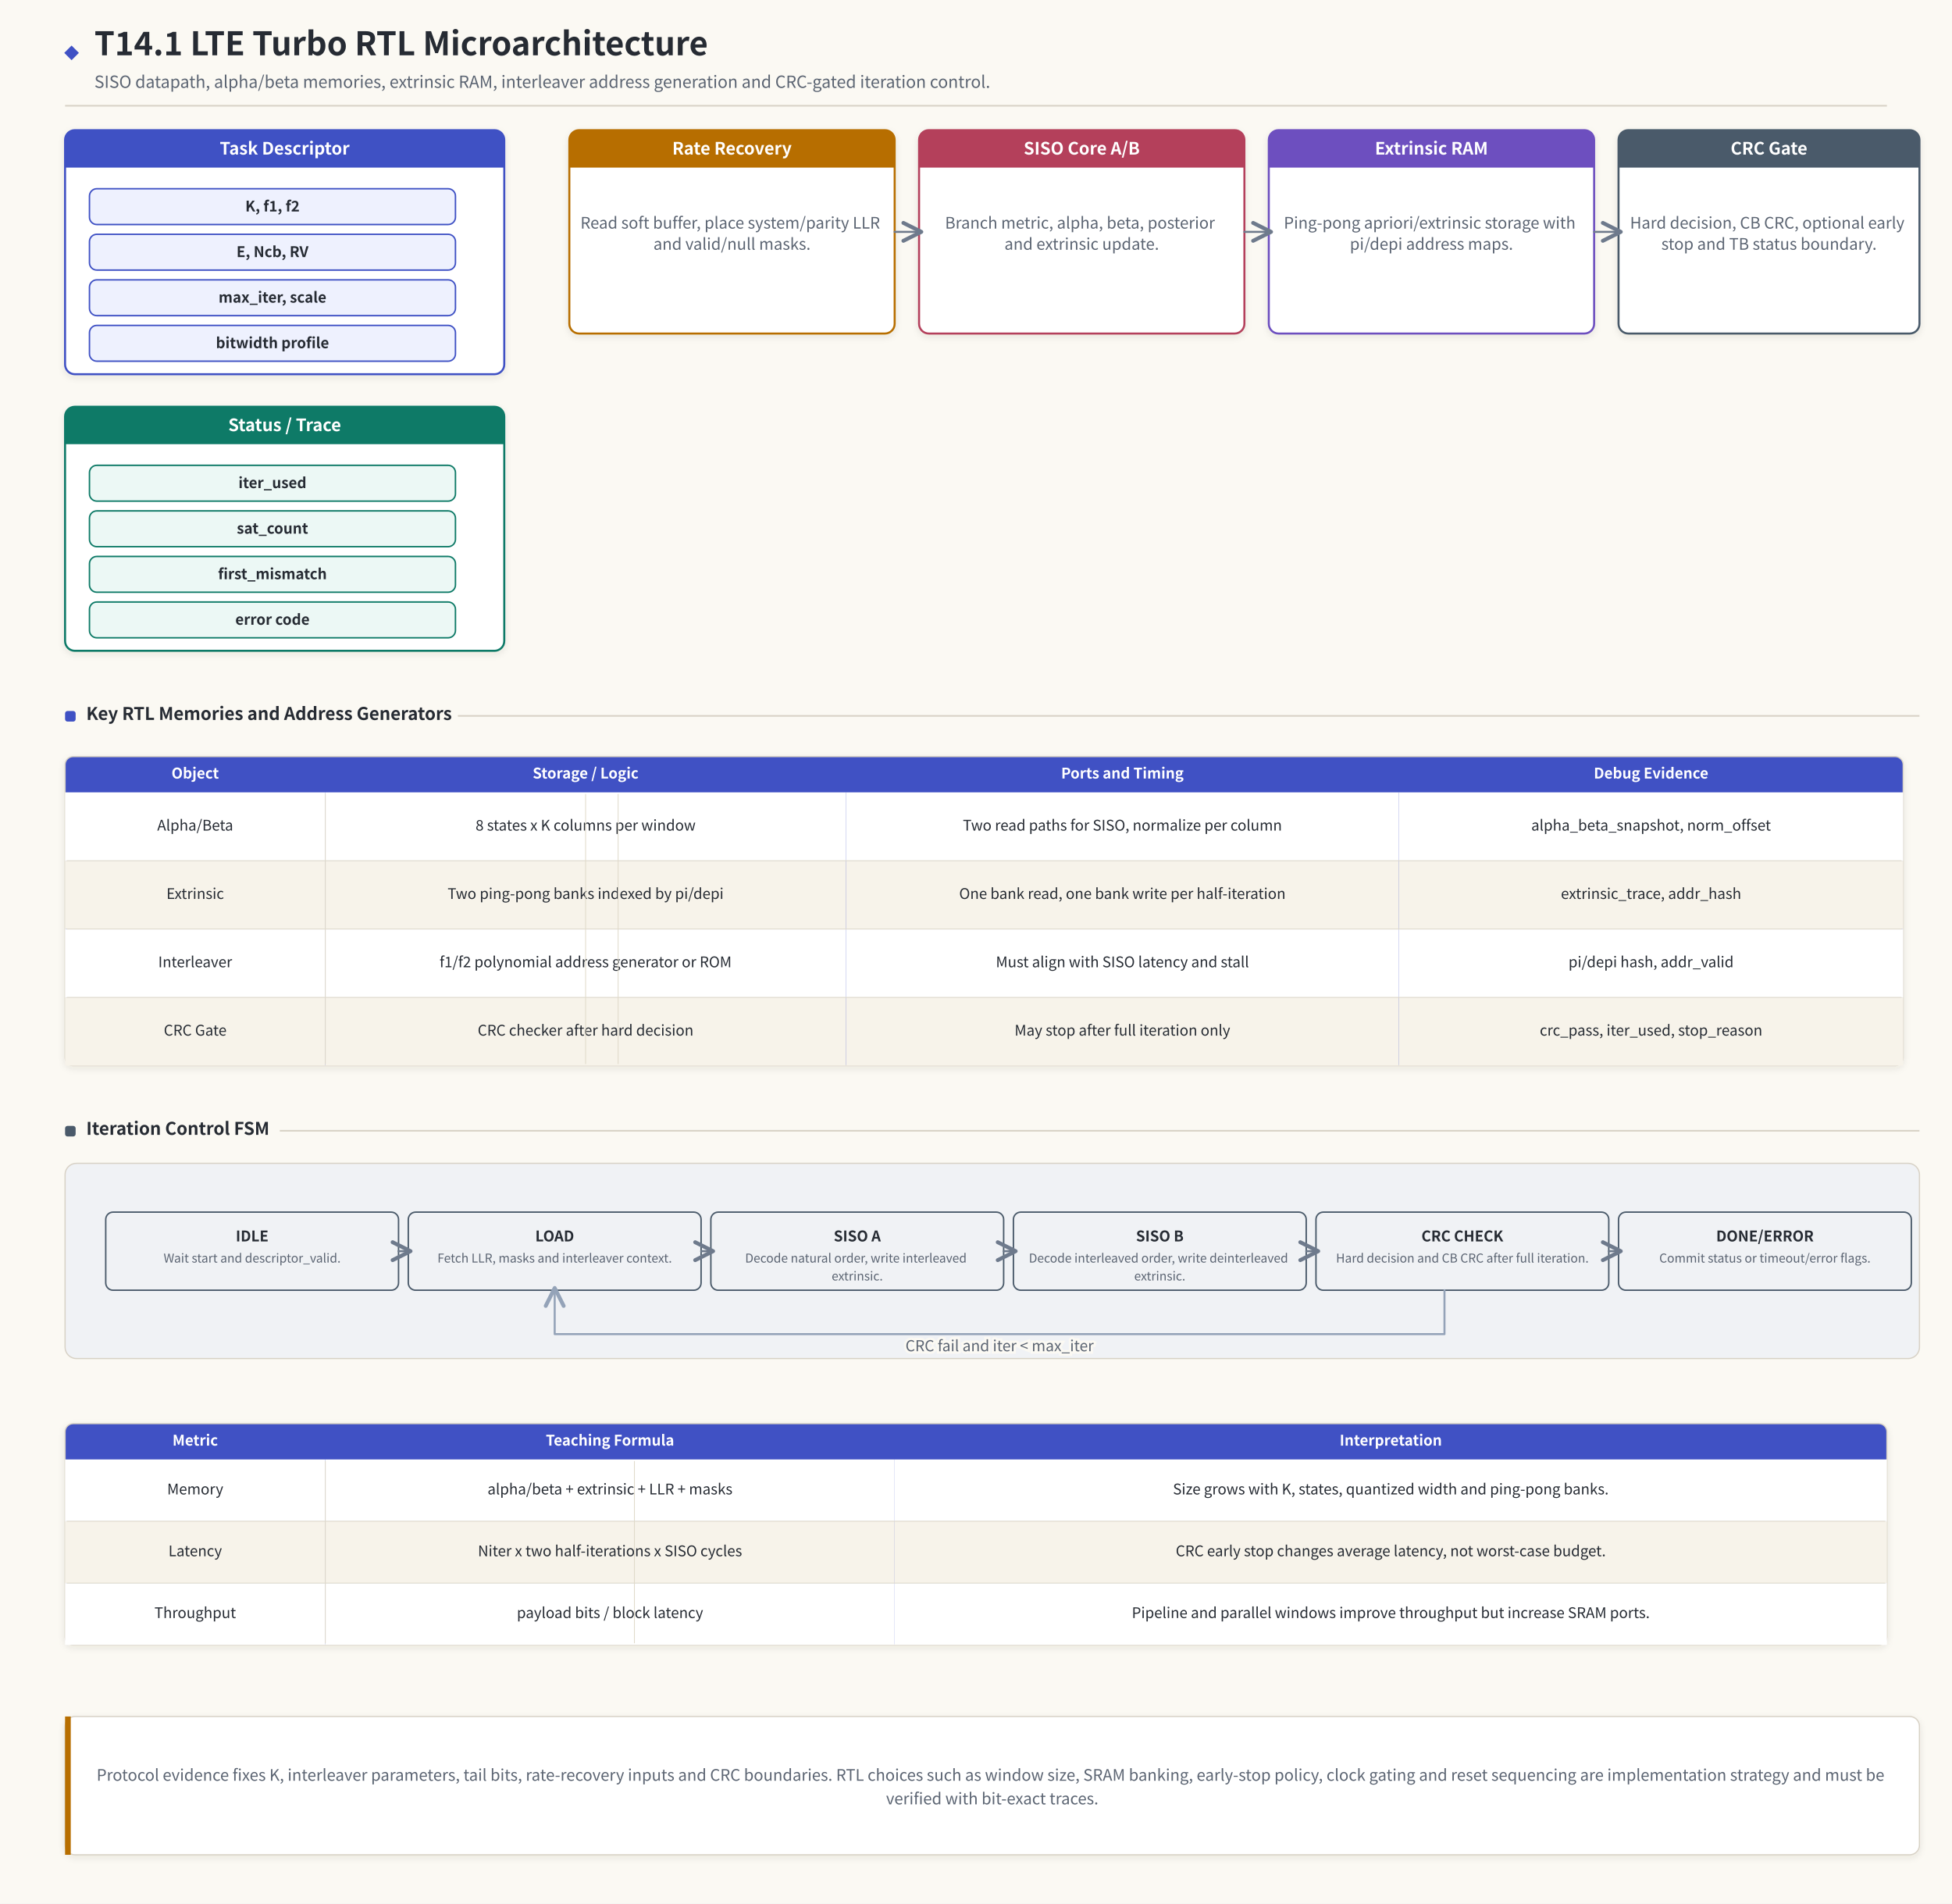
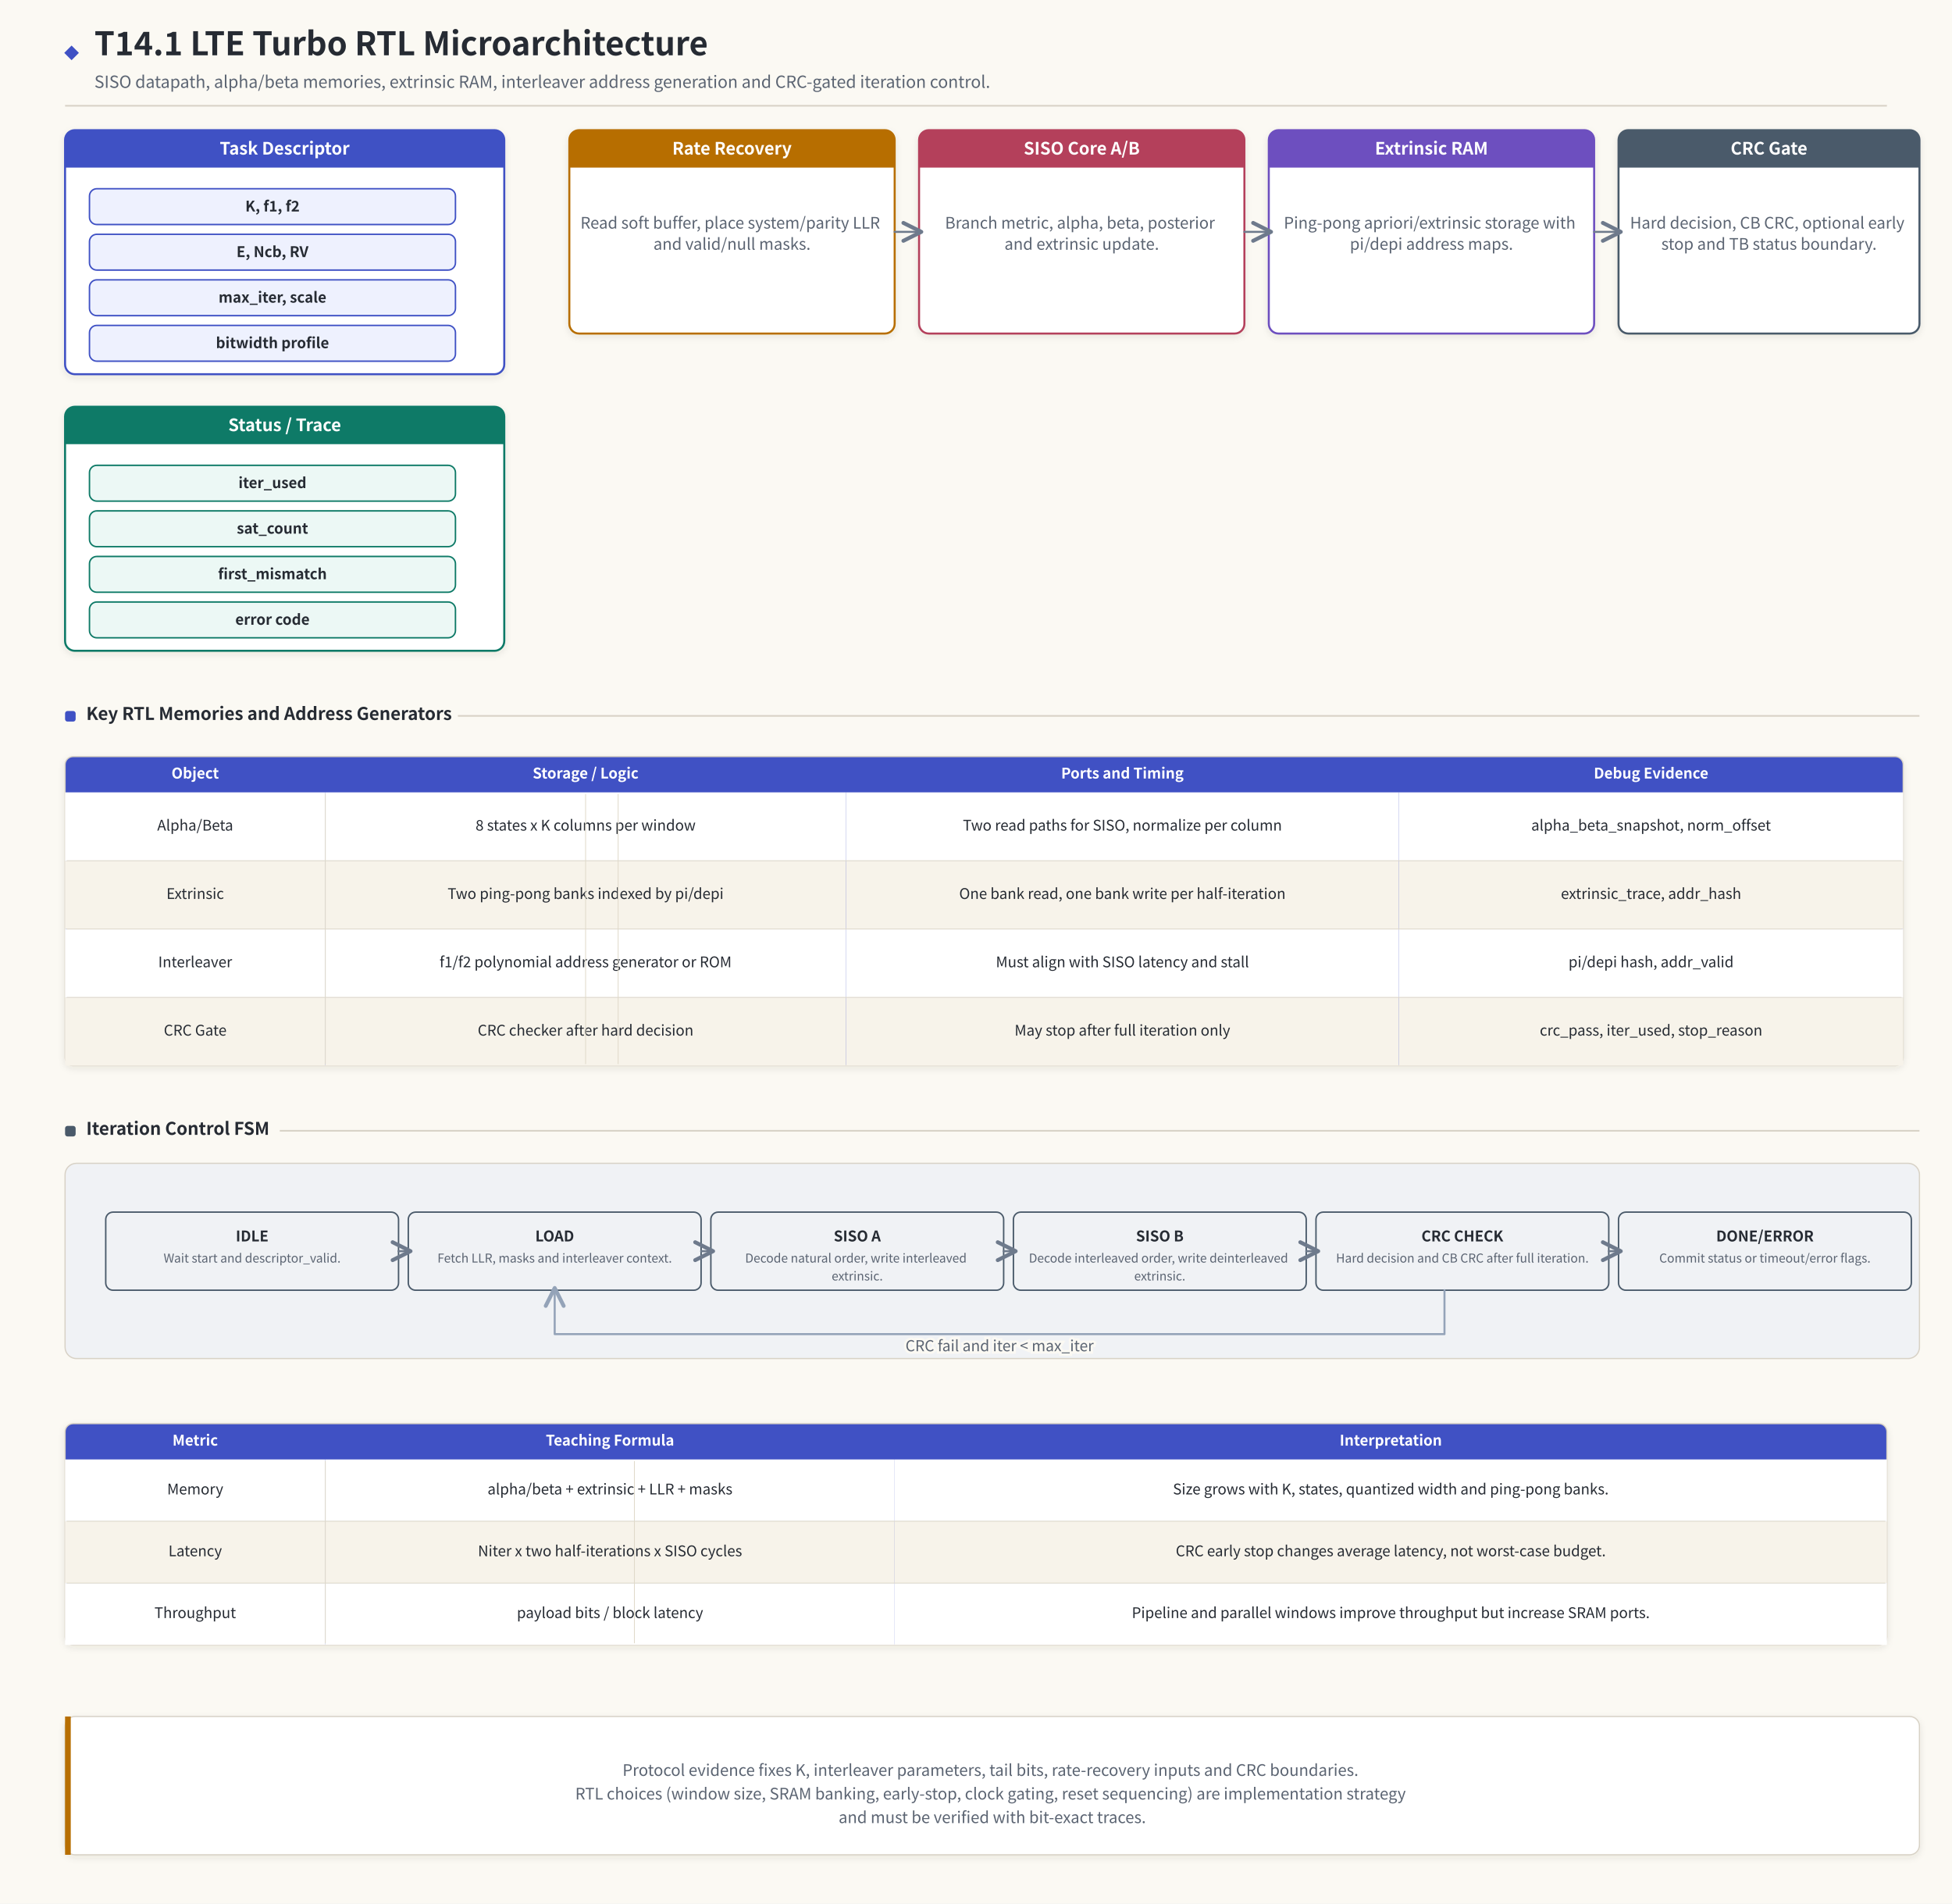
<svg xmlns="http://www.w3.org/2000/svg" width="2400" height="2340" viewBox="0 0 2400 2340" role="img" font-family="'Noto Sans CJK SC','Source Han Sans SC','PingFang SC','Microsoft YaHei',system-ui,sans-serif">
  <defs>
    <filter id="soft" x="-8%" y="-8%" width="120%" height="130%">
      <feDropShadow dx="0" dy="3" stdDeviation="4" flood-color="#4A3B2A" flood-opacity="0.09" />
    </filter>
    <marker id="m6E7A8C" viewBox="0 0 20 20" refX="16" refY="10" markerWidth="11" markerHeight="11" orient="auto-start-reverse">
      <path d="M 2 2 L 18 10 L 2 18" fill="none" stroke="#6E7A8C" stroke-width="3.5" stroke-linecap="round" stroke-linejoin="round" />
    </marker>
    <marker id="m94A3B8" viewBox="0 0 20 20" refX="16" refY="10" markerWidth="11" markerHeight="11" orient="auto-start-reverse">
      <path d="M 2 2 L 18 10 L 2 18" fill="none" stroke="#94A3B8" stroke-width="3.5" stroke-linecap="round" stroke-linejoin="round" />
    </marker>
    <marker id="m6D4FBF" viewBox="0 0 20 20" refX="16" refY="10" markerWidth="11" markerHeight="11" orient="auto-start-reverse">
      <path d="M 2 2 L 18 10 L 2 18" fill="none" stroke="#6D4FBF" stroke-width="3.5" stroke-linecap="round" stroke-linejoin="round" />
    </marker>
    <marker id="m8A6B46" viewBox="0 0 20 20" refX="16" refY="10" markerWidth="11" markerHeight="11" orient="auto-start-reverse">
      <path d="M 2 2 L 18 10 L 2 18" fill="none" stroke="#8A6B46" stroke-width="3.5" stroke-linecap="round" stroke-linejoin="round" />
    </marker>
    <marker id="m3F51C4" viewBox="0 0 20 20" refX="16" refY="10" markerWidth="11" markerHeight="11" orient="auto-start-reverse">
      <path d="M 2 2 L 18 10 L 2 18" fill="none" stroke="#3F51C4" stroke-width="3.5" stroke-linecap="round" stroke-linejoin="round" />
    </marker>
    <marker id="m0E7A67" viewBox="0 0 20 20" refX="16" refY="10" markerWidth="11" markerHeight="11" orient="auto-start-reverse">
      <path d="M 2 2 L 18 10 L 2 18" fill="none" stroke="#0E7A67" stroke-width="3.5" stroke-linecap="round" stroke-linejoin="round" />
    </marker>
    <marker id="mB76E00" viewBox="0 0 20 20" refX="16" refY="10" markerWidth="11" markerHeight="11" orient="auto-start-reverse">
      <path d="M 2 2 L 18 10 L 2 18" fill="none" stroke="#B76E00" stroke-width="3.5" stroke-linecap="round" stroke-linejoin="round" />
    </marker>
    <marker id="mB4405B" viewBox="0 0 20 20" refX="16" refY="10" markerWidth="11" markerHeight="11" orient="auto-start-reverse">
      <path d="M 2 2 L 18 10 L 2 18" fill="none" stroke="#B4405B" stroke-width="3.5" stroke-linecap="round" stroke-linejoin="round" />
    </marker>
    <marker id="m4A5A6A" viewBox="0 0 20 20" refX="16" refY="10" markerWidth="11" markerHeight="11" orient="auto-start-reverse">
      <path d="M 2 2 L 18 10 L 2 18" fill="none" stroke="#4A5A6A" stroke-width="3.5" stroke-linecap="round" stroke-linejoin="round" />
    </marker>
  </defs>
  <rect class="bg" x="0" y="0" width="2400" height="2340" fill="#FBF9F3" />
  <path d="M 88 56 l 9 9 l -9 9 l -9 -9 z" fill="#3F51C4" stroke="none" />
  <text class="title-main" x="116" y="68" font-size="40" font-weight="700" fill="#262B33">T14.1 LTE Turbo RTL Microarchitecture</text>
  <text class="subtitle" x="116" y="108" font-size="20.5" fill="#5B6472">SISO datapath, alpha/beta memories, extrinsic RAM, interleaver address generation and CRC-gated iteration control.</text>
  <line x1="80" y1="130" x2="2320" y2="130" stroke="#D8D2C6" stroke-width="2" />
  <g class="card" id="c0">
    <rect class="body" x="80" y="160" width="540" height="300" rx="12" fill="#FFFFFF" stroke="#3F51C4" stroke-width="2.5" filter="url(#soft)" />
    <path d="M 92 160 H 608 Q 620 160 620 172 V 206 H 80 V 172 Q 80 160 92 160 Z" fill="#3F51C4" stroke="none" />
    <text class="title" x="350.0" y="190" text-anchor="middle" font-size="21" font-weight="700" fill="#FFFFFF">Task Descriptor</text>
  </g>
  <g class="card" id="k0">
    <rect class="body" x="110" y="232" width="450" height="44" rx="9" fill="#EEF1FE" stroke="#3F51C4" stroke-width="1.8" />
    <text class="title" x="335.0" y="260.0" text-anchor="middle" font-size="18" font-weight="700" fill="#262B33">K, f1, f2</text>
  </g>
  <g class="card" id="k1">
    <rect class="body" x="110" y="288" width="450" height="44" rx="9" fill="#EEF1FE" stroke="#3F51C4" stroke-width="1.8" />
    <text class="title" x="335.0" y="316.0" text-anchor="middle" font-size="18" font-weight="700" fill="#262B33">E, Ncb, RV</text>
  </g>
  <g class="card" id="k2">
    <rect class="body" x="110" y="344" width="450" height="44" rx="9" fill="#EEF1FE" stroke="#3F51C4" stroke-width="1.8" />
    <text class="title" x="335.0" y="372.0" text-anchor="middle" font-size="18" font-weight="700" fill="#262B33">max_iter, scale</text>
  </g>
  <g class="card" id="k3">
    <rect class="body" x="110" y="400" width="450" height="44" rx="9" fill="#EEF1FE" stroke="#3F51C4" stroke-width="1.8" />
    <text class="title" x="335.0" y="428.0" text-anchor="middle" font-size="18" font-weight="700" fill="#262B33">bitwidth profile</text>
  </g>
  <g class="card" id="c1">
    <rect class="body" x="80" y="500" width="540" height="300" rx="12" fill="#FFFFFF" stroke="#0E7A67" stroke-width="2.5" filter="url(#soft)" />
    <path d="M 92 500 H 608 Q 620 500 620 512 V 546 H 80 V 512 Q 80 500 92 500 Z" fill="#0E7A67" stroke="none" />
    <text class="title" x="350.0" y="530" text-anchor="middle" font-size="21" font-weight="700" fill="#FFFFFF">Status / Trace</text>
  </g>
  <g class="card" id="s0">
    <rect class="body" x="110" y="572" width="450" height="44" rx="9" fill="#ECF8F5" stroke="#0E7A67" stroke-width="1.8" />
    <text class="title" x="335.0" y="600.0" text-anchor="middle" font-size="18" font-weight="700" fill="#262B33">iter_used</text>
  </g>
  <g class="card" id="s1">
    <rect class="body" x="110" y="628" width="450" height="44" rx="9" fill="#ECF8F5" stroke="#0E7A67" stroke-width="1.8" />
    <text class="title" x="335.0" y="656.0" text-anchor="middle" font-size="18" font-weight="700" fill="#262B33">sat_count</text>
  </g>
  <g class="card" id="s2">
    <rect class="body" x="110" y="684" width="450" height="44" rx="9" fill="#ECF8F5" stroke="#0E7A67" stroke-width="1.8" />
    <text class="title" x="335.0" y="712.0" text-anchor="middle" font-size="18" font-weight="700" fill="#262B33">first_mismatch</text>
  </g>
  <g class="card" id="s3">
    <rect class="body" x="110" y="740" width="450" height="44" rx="9" fill="#ECF8F5" stroke="#0E7A67" stroke-width="1.8" />
    <text class="title" x="335.0" y="768.0" text-anchor="middle" font-size="18" font-weight="700" fill="#262B33">error code</text>
  </g>
  <g class="card" id="c2">
    <rect class="body" x="700" y="160" width="400" height="250" rx="12" fill="#FFFFFF" stroke="#B76E00" stroke-width="2.5" filter="url(#soft)" />
    <path d="M 712 160 H 1088 Q 1100 160 1100 172 V 206 H 700 V 172 Q 700 160 712 160 Z" fill="#B76E00" stroke="none" />
    <text class="title" x="900.0" y="190" text-anchor="middle" font-size="21" font-weight="700" fill="#FFFFFF">Rate Recovery</text>
    <text class="lines" text-anchor="middle" font-size="19.5" fill="#5B6472">
      <tspan x="900.0" y="281.0">Read soft buffer, place system/parity LLR</tspan>
      <tspan x="900.0" y="307.0">and valid/null masks.</tspan>
    </text>
  </g>
  <g class="card" id="c3">
    <rect class="body" x="1130" y="160" width="400" height="250" rx="12" fill="#FFFFFF" stroke="#B4405B" stroke-width="2.5" filter="url(#soft)" />
    <path d="M 1142 160 H 1518 Q 1530 160 1530 172 V 206 H 1130 V 172 Q 1130 160 1142 160 Z" fill="#B4405B" stroke="none" />
    <text class="title" x="1330.0" y="190" text-anchor="middle" font-size="21" font-weight="700" fill="#FFFFFF">SISO Core A/B</text>
    <text class="lines" text-anchor="middle" font-size="19.5" fill="#5B6472">
      <tspan x="1330.0" y="281.0">Branch metric, alpha, beta, posterior</tspan>
      <tspan x="1330.0" y="307.0">and extrinsic update.</tspan>
    </text>
  </g>
  <g class="card" id="c4">
    <rect class="body" x="1560" y="160" width="400" height="250" rx="12" fill="#FFFFFF" stroke="#6D4FBF" stroke-width="2.5" filter="url(#soft)" />
    <path d="M 1572 160 H 1948 Q 1960 160 1960 172 V 206 H 1560 V 172 Q 1560 160 1572 160 Z" fill="#6D4FBF" stroke="none" />
    <text class="title" x="1760.0" y="190" text-anchor="middle" font-size="21" font-weight="700" fill="#FFFFFF">Extrinsic RAM</text>
    <text class="lines" text-anchor="middle" font-size="19.5" fill="#5B6472">
      <tspan x="1760.0" y="281.0">Ping-pong apriori/extrinsic storage with</tspan>
      <tspan x="1760.0" y="307.0">pi/depi address maps.</tspan>
    </text>
  </g>
  <g class="card" id="c5">
    <rect class="body" x="1990" y="160" width="370" height="250" rx="12" fill="#FFFFFF" stroke="#4A5A6A" stroke-width="2.5" filter="url(#soft)" />
    <path d="M 2002 160 H 2348 Q 2360 160 2360 172 V 206 H 1990 V 172 Q 1990 160 2002 160 Z" fill="#4A5A6A" stroke="none" />
    <text class="title" x="2175.0" y="190" text-anchor="middle" font-size="21" font-weight="700" fill="#FFFFFF">CRC Gate</text>
    <text class="lines" text-anchor="middle" font-size="19.5" fill="#5B6472">
      <tspan x="2175.0" y="281.0">Hard decision, CB CRC, optional early</tspan>
      <tspan x="2175.0" y="307.0">stop and TB status boundary.</tspan>
    </text>
  </g>
  <path class="link" data-src="c2" data-dst="c3" d="M 1100.0 285.0 L 1130.0 285.0" fill="none" stroke="#6E7A8C" stroke-width="2.5" stroke-linecap="round" stroke-linejoin="round" marker-end="url(#m6E7A8C)" />
  <path class="link" data-src="c3" data-dst="c4" d="M 1530.0 285.0 L 1560.0 285.0" fill="none" stroke="#6E7A8C" stroke-width="2.5" stroke-linecap="round" stroke-linejoin="round" marker-end="url(#m6E7A8C)" />
  <path class="link" data-src="c4" data-dst="c5" d="M 1960.0 285.0 L 1990.0 285.0" fill="none" stroke="#6E7A8C" stroke-width="2.5" stroke-linecap="round" stroke-linejoin="round" marker-end="url(#m6E7A8C)" />
  <g class="bar" id="bar1">
    <rect class="body" x="80" y="860" width="2280" height="44" fill="none" stroke="none" />
    <rect class="mark" x="80" y="874" width="13" height="13" rx="3" fill="#3F51C4" stroke="none" />
    <text class="title" x="106" y="885" font-size="21.5" font-weight="700" fill="#262B33">Key RTL Memories and Address Generators</text>
    <line x1="563" y1="880" x2="2360" y2="880" stroke="#D8D2C6" stroke-width="2" />
  </g>
  <g class="tbl" id="t1">
    <rect class="tblouter" x="80" y="930" width="2260" height="380" rx="10" fill="#3F51C4" stroke="#D8D2C6" stroke-width="1.5" filter="url(#soft)" />
    <g class="cellg" id="t1_0_0" data-tbl="t1">
      <rect class="cell" x="80" y="930" width="320" height="44" fill="none" stroke="none" />
      <text class="tcell" text-anchor="middle" font-size="18" font-weight="700" fill="#FFFFFF">
        <tspan x="240.0" y="957.0">Object</tspan>
      </text>
    </g>
    <g class="cellg" id="t1_0_1" data-tbl="t1">
      <rect class="cell" x="400" y="930" width="640" height="44" fill="none" stroke="none" />
      <text class="tcell" text-anchor="middle" font-size="18" font-weight="700" fill="#FFFFFF">
        <tspan x="720.0" y="957.0">Storage / Logic</tspan>
      </text>
    </g>
    <g class="cellg" id="t1_0_2" data-tbl="t1">
      <rect class="cell" x="1040" y="930" width="680" height="44" fill="none" stroke="none" />
      <text class="tcell" text-anchor="middle" font-size="18" font-weight="700" fill="#FFFFFF">
        <tspan x="1380.0" y="957.0">Ports and Timing</tspan>
      </text>
    </g>
    <g class="cellg" id="t1_0_3" data-tbl="t1">
      <rect class="cell" x="1720" y="930" width="620" height="44" fill="none" stroke="none" />
      <text class="tcell" text-anchor="middle" font-size="18" font-weight="700" fill="#FFFFFF">
        <tspan x="2030.0" y="957.0">Debug Evidence</tspan>
      </text>
    </g>
    <g class="cellg" id="t1_1_0" data-tbl="t1">
      <rect class="cell" x="80" y="974" width="320" height="84" fill="#FFFFFF" stroke="none" />
      <text class="tcell" text-anchor="middle" font-size="18" font-weight="400" fill="#262B33">
        <tspan x="240.0" y="1021.0">Alpha/Beta</tspan>
      </text>
    </g>
    <g class="cellg" id="t1_1_1" data-tbl="t1">
      <rect class="cell" x="400" y="974" width="640" height="84" fill="#FFFFFF" stroke="none" />
      <text class="tcell" text-anchor="middle" font-size="18" font-weight="400" fill="#262B33">
        <tspan x="720.0" y="1021.0">8 states x K columns per window</tspan>
      </text>
    </g>
    <g class="cellg" id="t1_1_2" data-tbl="t1">
      <rect class="cell" x="1040" y="974" width="680" height="84" fill="#FFFFFF" stroke="none" />
      <text class="tcell" text-anchor="middle" font-size="18" font-weight="400" fill="#262B33">
        <tspan x="1380.0" y="1021.0">Two read paths for SISO, normalize per column</tspan>
      </text>
    </g>
    <g class="cellg" id="t1_1_3" data-tbl="t1">
      <rect class="cell" x="1720" y="974" width="620" height="84" fill="#FFFFFF" stroke="none" />
      <text class="tcell" text-anchor="middle" font-size="18" font-weight="400" fill="#262B33">
        <tspan x="2030.0" y="1021.0">alpha_beta_snapshot, norm_offset</tspan>
      </text>
    </g>
    <g class="cellg" id="t1_2_0" data-tbl="t1">
      <rect class="cell" x="80" y="1058" width="320" height="84" fill="#F7F3EA" stroke="none" />
      <text class="tcell" text-anchor="middle" font-size="18" font-weight="400" fill="#262B33">
        <tspan x="240.0" y="1105.0">Extrinsic</tspan>
      </text>
    </g>
    <g class="cellg" id="t1_2_1" data-tbl="t1">
      <rect class="cell" x="400" y="1058" width="640" height="84" fill="#F7F3EA" stroke="none" />
      <text class="tcell" text-anchor="middle" font-size="18" font-weight="400" fill="#262B33">
        <tspan x="720.0" y="1105.0">Two ping-pong banks indexed by pi/depi</tspan>
      </text>
    </g>
    <g class="cellg" id="t1_2_2" data-tbl="t1">
      <rect class="cell" x="1040" y="1058" width="680" height="84" fill="#F7F3EA" stroke="none" />
      <text class="tcell" text-anchor="middle" font-size="18" font-weight="400" fill="#262B33">
        <tspan x="1380.0" y="1105.0">One bank read, one bank write per half-iteration</tspan>
      </text>
    </g>
    <g class="cellg" id="t1_2_3" data-tbl="t1">
      <rect class="cell" x="1720" y="1058" width="620" height="84" fill="#F7F3EA" stroke="none" />
      <text class="tcell" text-anchor="middle" font-size="18" font-weight="400" fill="#262B33">
        <tspan x="2030.0" y="1105.0">extrinsic_trace, addr_hash</tspan>
      </text>
    </g>
    <g class="cellg" id="t1_3_0" data-tbl="t1">
      <rect class="cell" x="80" y="1142" width="320" height="84" fill="#FFFFFF" stroke="none" />
      <text class="tcell" text-anchor="middle" font-size="18" font-weight="400" fill="#262B33">
        <tspan x="240.0" y="1189.0">Interleaver</tspan>
      </text>
    </g>
    <g class="cellg" id="t1_3_1" data-tbl="t1">
      <rect class="cell" x="400" y="1142" width="640" height="84" fill="#FFFFFF" stroke="none" />
      <text class="tcell" text-anchor="middle" font-size="18" font-weight="400" fill="#262B33">
        <tspan x="720.0" y="1189.0">f1/f2 polynomial address generator or ROM</tspan>
      </text>
    </g>
    <g class="cellg" id="t1_3_2" data-tbl="t1">
      <rect class="cell" x="1040" y="1142" width="680" height="84" fill="#FFFFFF" stroke="none" />
      <text class="tcell" text-anchor="middle" font-size="18" font-weight="400" fill="#262B33">
        <tspan x="1380.0" y="1189.0">Must align with SISO latency and stall</tspan>
      </text>
    </g>
    <g class="cellg" id="t1_3_3" data-tbl="t1">
      <rect class="cell" x="1720" y="1142" width="620" height="84" fill="#FFFFFF" stroke="none" />
      <text class="tcell" text-anchor="middle" font-size="18" font-weight="400" fill="#262B33">
        <tspan x="2030.0" y="1189.0">pi/depi hash, addr_valid</tspan>
      </text>
    </g>
    <g class="cellg" id="t1_4_0" data-tbl="t1">
      <rect class="cell" x="80" y="1226" width="320" height="84" fill="#F7F3EA" stroke="none" />
      <text class="tcell" text-anchor="middle" font-size="18" font-weight="400" fill="#262B33">
        <tspan x="240.0" y="1273.0">CRC Gate</tspan>
      </text>
    </g>
    <g class="cellg" id="t1_4_1" data-tbl="t1">
      <rect class="cell" x="400" y="1226" width="640" height="84" fill="#F7F3EA" stroke="none" />
      <text class="tcell" text-anchor="middle" font-size="18" font-weight="400" fill="#262B33">
        <tspan x="720.0" y="1273.0">CRC checker after hard decision</tspan>
      </text>
    </g>
    <g class="cellg" id="t1_4_2" data-tbl="t1">
      <rect class="cell" x="1040" y="1226" width="680" height="84" fill="#F7F3EA" stroke="none" />
      <text class="tcell" text-anchor="middle" font-size="18" font-weight="400" fill="#262B33">
        <tspan x="1380.0" y="1273.0">May stop after full iteration only</tspan>
      </text>
    </g>
    <g class="cellg" id="t1_4_3" data-tbl="t1">
      <rect class="cell" x="1720" y="1226" width="620" height="84" fill="#F7F3EA" stroke="none" />
      <text class="tcell" text-anchor="middle" font-size="18" font-weight="400" fill="#262B33">
        <tspan x="2030.0" y="1273.0">crc_pass, iter_used, stop_reason</tspan>
      </text>
    </g>
    <line x1="82" y1="1058" x2="2338" y2="1058" stroke="#E0DACA" stroke-width="1" />
    <line x1="82" y1="1142" x2="2338" y2="1142" stroke="#E0DACA" stroke-width="1" />
    <line x1="82" y1="1226" x2="2338" y2="1226" stroke="#E0DACA" stroke-width="1" />
    <line x1="400" y1="976" x2="400" y2="1308" stroke="#E0DACA" stroke-width="1" />
    <line x1="720" y1="976" x2="720" y2="1308" stroke="#E0DACA" stroke-width="1" />
    <line x1="760" y1="976" x2="760" y2="1308" stroke="#E0DACA" stroke-width="1" />
  </g>
  <g class="bar" id="bar2">
    <rect class="body" x="80" y="1370" width="2280" height="44" fill="none" stroke="none" />
    <rect class="mark" x="80" y="1384" width="13" height="13" rx="3" fill="#4A5A6A" stroke="none" />
    <text class="title" x="106" y="1395" font-size="21.5" font-weight="700" fill="#262B33">Iteration Control FSM</text>
    <line x1="344" y1="1390" x2="2360" y2="1390" stroke="#D8D2C6" stroke-width="2" />
  </g>
  <g class="panel" id="lane1">
    <rect class="panel" x="80" y="1430" width="2280" height="240" rx="14" fill="#F0F2F5" stroke="#D8D2C6" stroke-width="1.5" />
  </g>
  <g class="card" id="f0">
    <rect class="body" x="130" y="1490" width="360" height="96" rx="9" fill="#F0F2F5" stroke="#4A5A6A" stroke-width="1.8" />
    <text class="title" x="310.0" y="1526.0" text-anchor="middle" font-size="18" font-weight="700" fill="#262B33">IDLE</text>
    <text class="lines" text-anchor="middle" font-size="15" fill="#5B6472">
      <tspan x="310.0" y="1552.0">Wait start and descriptor_valid.</tspan>
    </text>
  </g>
  <g class="card" id="f1">
    <rect class="body" x="502" y="1490" width="360" height="96" rx="9" fill="#F0F2F5" stroke="#4A5A6A" stroke-width="1.8" />
    <text class="title" x="682.0" y="1526.0" text-anchor="middle" font-size="18" font-weight="700" fill="#262B33">LOAD</text>
    <text class="lines" text-anchor="middle" font-size="15" fill="#5B6472">
      <tspan x="682.0" y="1552.0">Fetch LLR, masks and interleaver context.</tspan>
    </text>
  </g>
  <g class="card" id="f2">
    <rect class="body" x="874" y="1490" width="360" height="96" rx="9" fill="#F0F2F5" stroke="#4A5A6A" stroke-width="1.8" />
    <text class="title" x="1054.0" y="1526.0" text-anchor="middle" font-size="18" font-weight="700" fill="#262B33">SISO A</text>
    <text class="lines" text-anchor="middle" font-size="15" fill="#5B6472">
      <tspan x="1054.0" y="1552.0">Decode natural order, write interleaved</tspan>
      <tspan x="1054.0" y="1574.0">extrinsic.</tspan>
    </text>
  </g>
  <g class="card" id="f3">
    <rect class="body" x="1246" y="1490" width="360" height="96" rx="9" fill="#F0F2F5" stroke="#4A5A6A" stroke-width="1.8" />
    <text class="title" x="1426.0" y="1526.0" text-anchor="middle" font-size="18" font-weight="700" fill="#262B33">SISO B</text>
    <text class="lines" text-anchor="middle" font-size="15" fill="#5B6472">
      <tspan x="1426.0" y="1552.0">Decode interleaved order, write deinterleaved</tspan>
      <tspan x="1426.0" y="1574.0">extrinsic.</tspan>
    </text>
  </g>
  <g class="card" id="f4">
    <rect class="body" x="1618" y="1490" width="360" height="96" rx="9" fill="#F0F2F5" stroke="#4A5A6A" stroke-width="1.8" />
    <text class="title" x="1798.0" y="1526.0" text-anchor="middle" font-size="18" font-weight="700" fill="#262B33">CRC CHECK</text>
    <text class="lines" text-anchor="middle" font-size="15" fill="#5B6472">
      <tspan x="1798.0" y="1552.0">Hard decision and CB CRC after full iteration.</tspan>
    </text>
  </g>
  <g class="card" id="f5">
    <rect class="body" x="1990" y="1490" width="360" height="96" rx="9" fill="#F0F2F5" stroke="#4A5A6A" stroke-width="1.8" />
    <text class="title" x="2170.0" y="1526.0" text-anchor="middle" font-size="18" font-weight="700" fill="#262B33">DONE/ERROR</text>
    <text class="lines" text-anchor="middle" font-size="15" fill="#5B6472">
      <tspan x="2170.0" y="1552.0">Commit status or timeout/error flags.</tspan>
    </text>
  </g>
  <path class="link" data-src="f0" data-dst="f1" d="M 490.0 1538.0 L 502.0 1538.0" fill="none" stroke="#6E7A8C" stroke-width="2.5" stroke-linecap="round" stroke-linejoin="round" marker-end="url(#m6E7A8C)" />
  <path class="link" data-src="f1" data-dst="f2" d="M 862.0 1538.0 L 874.0 1538.0" fill="none" stroke="#6E7A8C" stroke-width="2.5" stroke-linecap="round" stroke-linejoin="round" marker-end="url(#m6E7A8C)" />
  <path class="link" data-src="f2" data-dst="f3" d="M 1234.0 1538.0 L 1246.0 1538.0" fill="none" stroke="#6E7A8C" stroke-width="2.5" stroke-linecap="round" stroke-linejoin="round" marker-end="url(#m6E7A8C)" />
  <path class="link" data-src="f3" data-dst="f4" d="M 1606.0 1538.0 L 1618.0 1538.0" fill="none" stroke="#6E7A8C" stroke-width="2.5" stroke-linecap="round" stroke-linejoin="round" marker-end="url(#m6E7A8C)" />
  <path class="link" data-src="f4" data-dst="f5" d="M 1978.0 1538.0 L 1990.0 1538.0" fill="none" stroke="#6E7A8C" stroke-width="2.5" stroke-linecap="round" stroke-linejoin="round" marker-end="url(#m6E7A8C)" />
  <path class="link detour" data-src="f4" data-dst="f2" data-note="CRC fail and iter &lt; max_iter（回环沿泳道下方绕行，不穿 SISO B / DONE-ERROR）" d="M 1776.0 1586.0 L 1776.0 1640.0 L 682.0 1640.0 L 682.0 1586.0" fill="none" stroke="#94A3B8" stroke-width="2.5" stroke-linecap="round" stroke-linejoin="round" marker-end="url(#m94A3B8)" />
  <text class="note" x="1229.0" y="1661.0" text-anchor="middle" font-size="18.5" fill="#5B6472" stroke="#FBF9F3" stroke-width="6" paint-order="stroke">CRC fail and iter &lt; max_iter</text>
  <g class="tbl" id="t2">
    <rect class="tblouter" x="80" y="1750" width="2240" height="272" rx="10" fill="#3F51C4" stroke="#D8D2C6" stroke-width="1.5" filter="url(#soft)" />
    <g class="cellg" id="t2_0_0" data-tbl="t2">
      <rect class="cell" x="80" y="1750" width="320" height="44" fill="none" stroke="none" />
      <text class="tcell" text-anchor="middle" font-size="18" font-weight="700" fill="#FFFFFF">
        <tspan x="240.0" y="1777.0">Metric</tspan>
      </text>
    </g>
    <g class="cellg" id="t2_0_1" data-tbl="t2">
      <rect class="cell" x="400" y="1750" width="700" height="44" fill="none" stroke="none" />
      <text class="tcell" text-anchor="middle" font-size="18" font-weight="700" fill="#FFFFFF">
        <tspan x="750.0" y="1777.0">Teaching Formula</tspan>
      </text>
    </g>
    <g class="cellg" id="t2_0_2" data-tbl="t2">
      <rect class="cell" x="1100" y="1750" width="1220" height="44" fill="none" stroke="none" />
      <text class="tcell" text-anchor="middle" font-size="18" font-weight="700" fill="#FFFFFF">
        <tspan x="1710.0" y="1777.0">Interpretation</tspan>
      </text>
    </g>
    <g class="cellg" id="t2_1_0" data-tbl="t2">
      <rect class="cell" x="80" y="1794" width="320" height="76" fill="#FFFFFF" stroke="none" />
      <text class="tcell" text-anchor="middle" font-size="18" font-weight="400" fill="#262B33">
        <tspan x="240.0" y="1837.0">Memory</tspan>
      </text>
    </g>
    <g class="cellg" id="t2_1_1" data-tbl="t2">
      <rect class="cell" x="400" y="1794" width="700" height="76" fill="#FFFFFF" stroke="none" />
      <text class="tcell" text-anchor="middle" font-size="18" font-weight="400" fill="#262B33">
        <tspan x="750.0" y="1837.0">alpha/beta + extrinsic + LLR + masks</tspan>
      </text>
    </g>
    <g class="cellg" id="t2_1_2" data-tbl="t2">
      <rect class="cell" x="1100" y="1794" width="1220" height="76" fill="#FFFFFF" stroke="none" />
      <text class="tcell" text-anchor="middle" font-size="18" font-weight="400" fill="#262B33">
        <tspan x="1710.0" y="1837.0">Size grows with K, states, quantized width and ping-pong banks.</tspan>
      </text>
    </g>
    <g class="cellg" id="t2_2_0" data-tbl="t2">
      <rect class="cell" x="80" y="1870" width="320" height="76" fill="#F7F3EA" stroke="none" />
      <text class="tcell" text-anchor="middle" font-size="18" font-weight="400" fill="#262B33">
        <tspan x="240.0" y="1913.0">Latency</tspan>
      </text>
    </g>
    <g class="cellg" id="t2_2_1" data-tbl="t2">
      <rect class="cell" x="400" y="1870" width="700" height="76" fill="#F7F3EA" stroke="none" />
      <text class="tcell" text-anchor="middle" font-size="18" font-weight="400" fill="#262B33">
        <tspan x="750.0" y="1913.0">Niter x two half-iterations x SISO cycles</tspan>
      </text>
    </g>
    <g class="cellg" id="t2_2_2" data-tbl="t2">
      <rect class="cell" x="1100" y="1870" width="1220" height="76" fill="#F7F3EA" stroke="none" />
      <text class="tcell" text-anchor="middle" font-size="18" font-weight="400" fill="#262B33">
        <tspan x="1710.0" y="1913.0">CRC early stop changes average latency, not worst-case budget.</tspan>
      </text>
    </g>
    <g class="cellg" id="t2_3_0" data-tbl="t2">
      <rect class="cell" x="80" y="1946" width="320" height="76" fill="#FFFFFF" stroke="none" />
      <text class="tcell" text-anchor="middle" font-size="18" font-weight="400" fill="#262B33">
        <tspan x="240.0" y="1989.0">Throughput</tspan>
      </text>
    </g>
    <g class="cellg" id="t2_3_1" data-tbl="t2">
      <rect class="cell" x="400" y="1946" width="700" height="76" fill="#FFFFFF" stroke="none" />
      <text class="tcell" text-anchor="middle" font-size="18" font-weight="400" fill="#262B33">
        <tspan x="750.0" y="1989.0">payload bits / block latency</tspan>
      </text>
    </g>
    <g class="cellg" id="t2_3_2" data-tbl="t2">
      <rect class="cell" x="1100" y="1946" width="1220" height="76" fill="#FFFFFF" stroke="none" />
      <text class="tcell" text-anchor="middle" font-size="18" font-weight="400" fill="#262B33">
        <tspan x="1710.0" y="1989.0">Pipeline and parallel windows improve throughput but increase SRAM ports.</tspan>
      </text>
    </g>
    <line x1="82" y1="1870" x2="2318" y2="1870" stroke="#E0DACA" stroke-width="1" />
    <line x1="82" y1="1946" x2="2318" y2="1946" stroke="#E0DACA" stroke-width="1" />
    <line x1="400" y1="1796" x2="400" y2="2020" stroke="#E0DACA" stroke-width="1" />
    <line x1="780" y1="1796" x2="780" y2="2020" stroke="#E0DACA" stroke-width="1" />
  </g>
  <g class="foot" id="foot">
    <rect class="body" x="80" y="2110" width="2280" height="170" rx="12" fill="#FFFFFF" stroke="#D8D2C6" stroke-width="1.5" filter="url(#soft)" />
    <rect class="footbar" x="80" y="2110" width="7" height="170" fill="#B76E00" stroke="none" />
    <text class="lines" text-anchor="middle" font-size="19.5" fill="#5B6472">
-       <tspan x="1220.0" y="2189.0">Protocol evidence fixes K, interleaver parameters, tail bits, rate-recovery inputs and CRC boundaries. RTL choices such as window size, SRAM banking, early-stop policy, clock gating and reset sequencing are implementation strategy and must be</tspan>
-       <tspan x="1220.0" y="2218.0">verified with bit-exact traces.</tspan>
+       <tspan x="1220.0" y="2183.0">Protocol evidence fixes K, interleaver parameters, tail bits, rate-recovery inputs and CRC boundaries.</tspan>
+       <tspan x="1220.0" y="2212.0">RTL choices (window size, SRAM banking, early-stop, clock gating, reset sequencing) are implementation strategy</tspan>
+       <tspan x="1220.0" y="2241.0">and must be verified with bit-exact traces.</tspan>
    </text>
  </g>
</svg>
